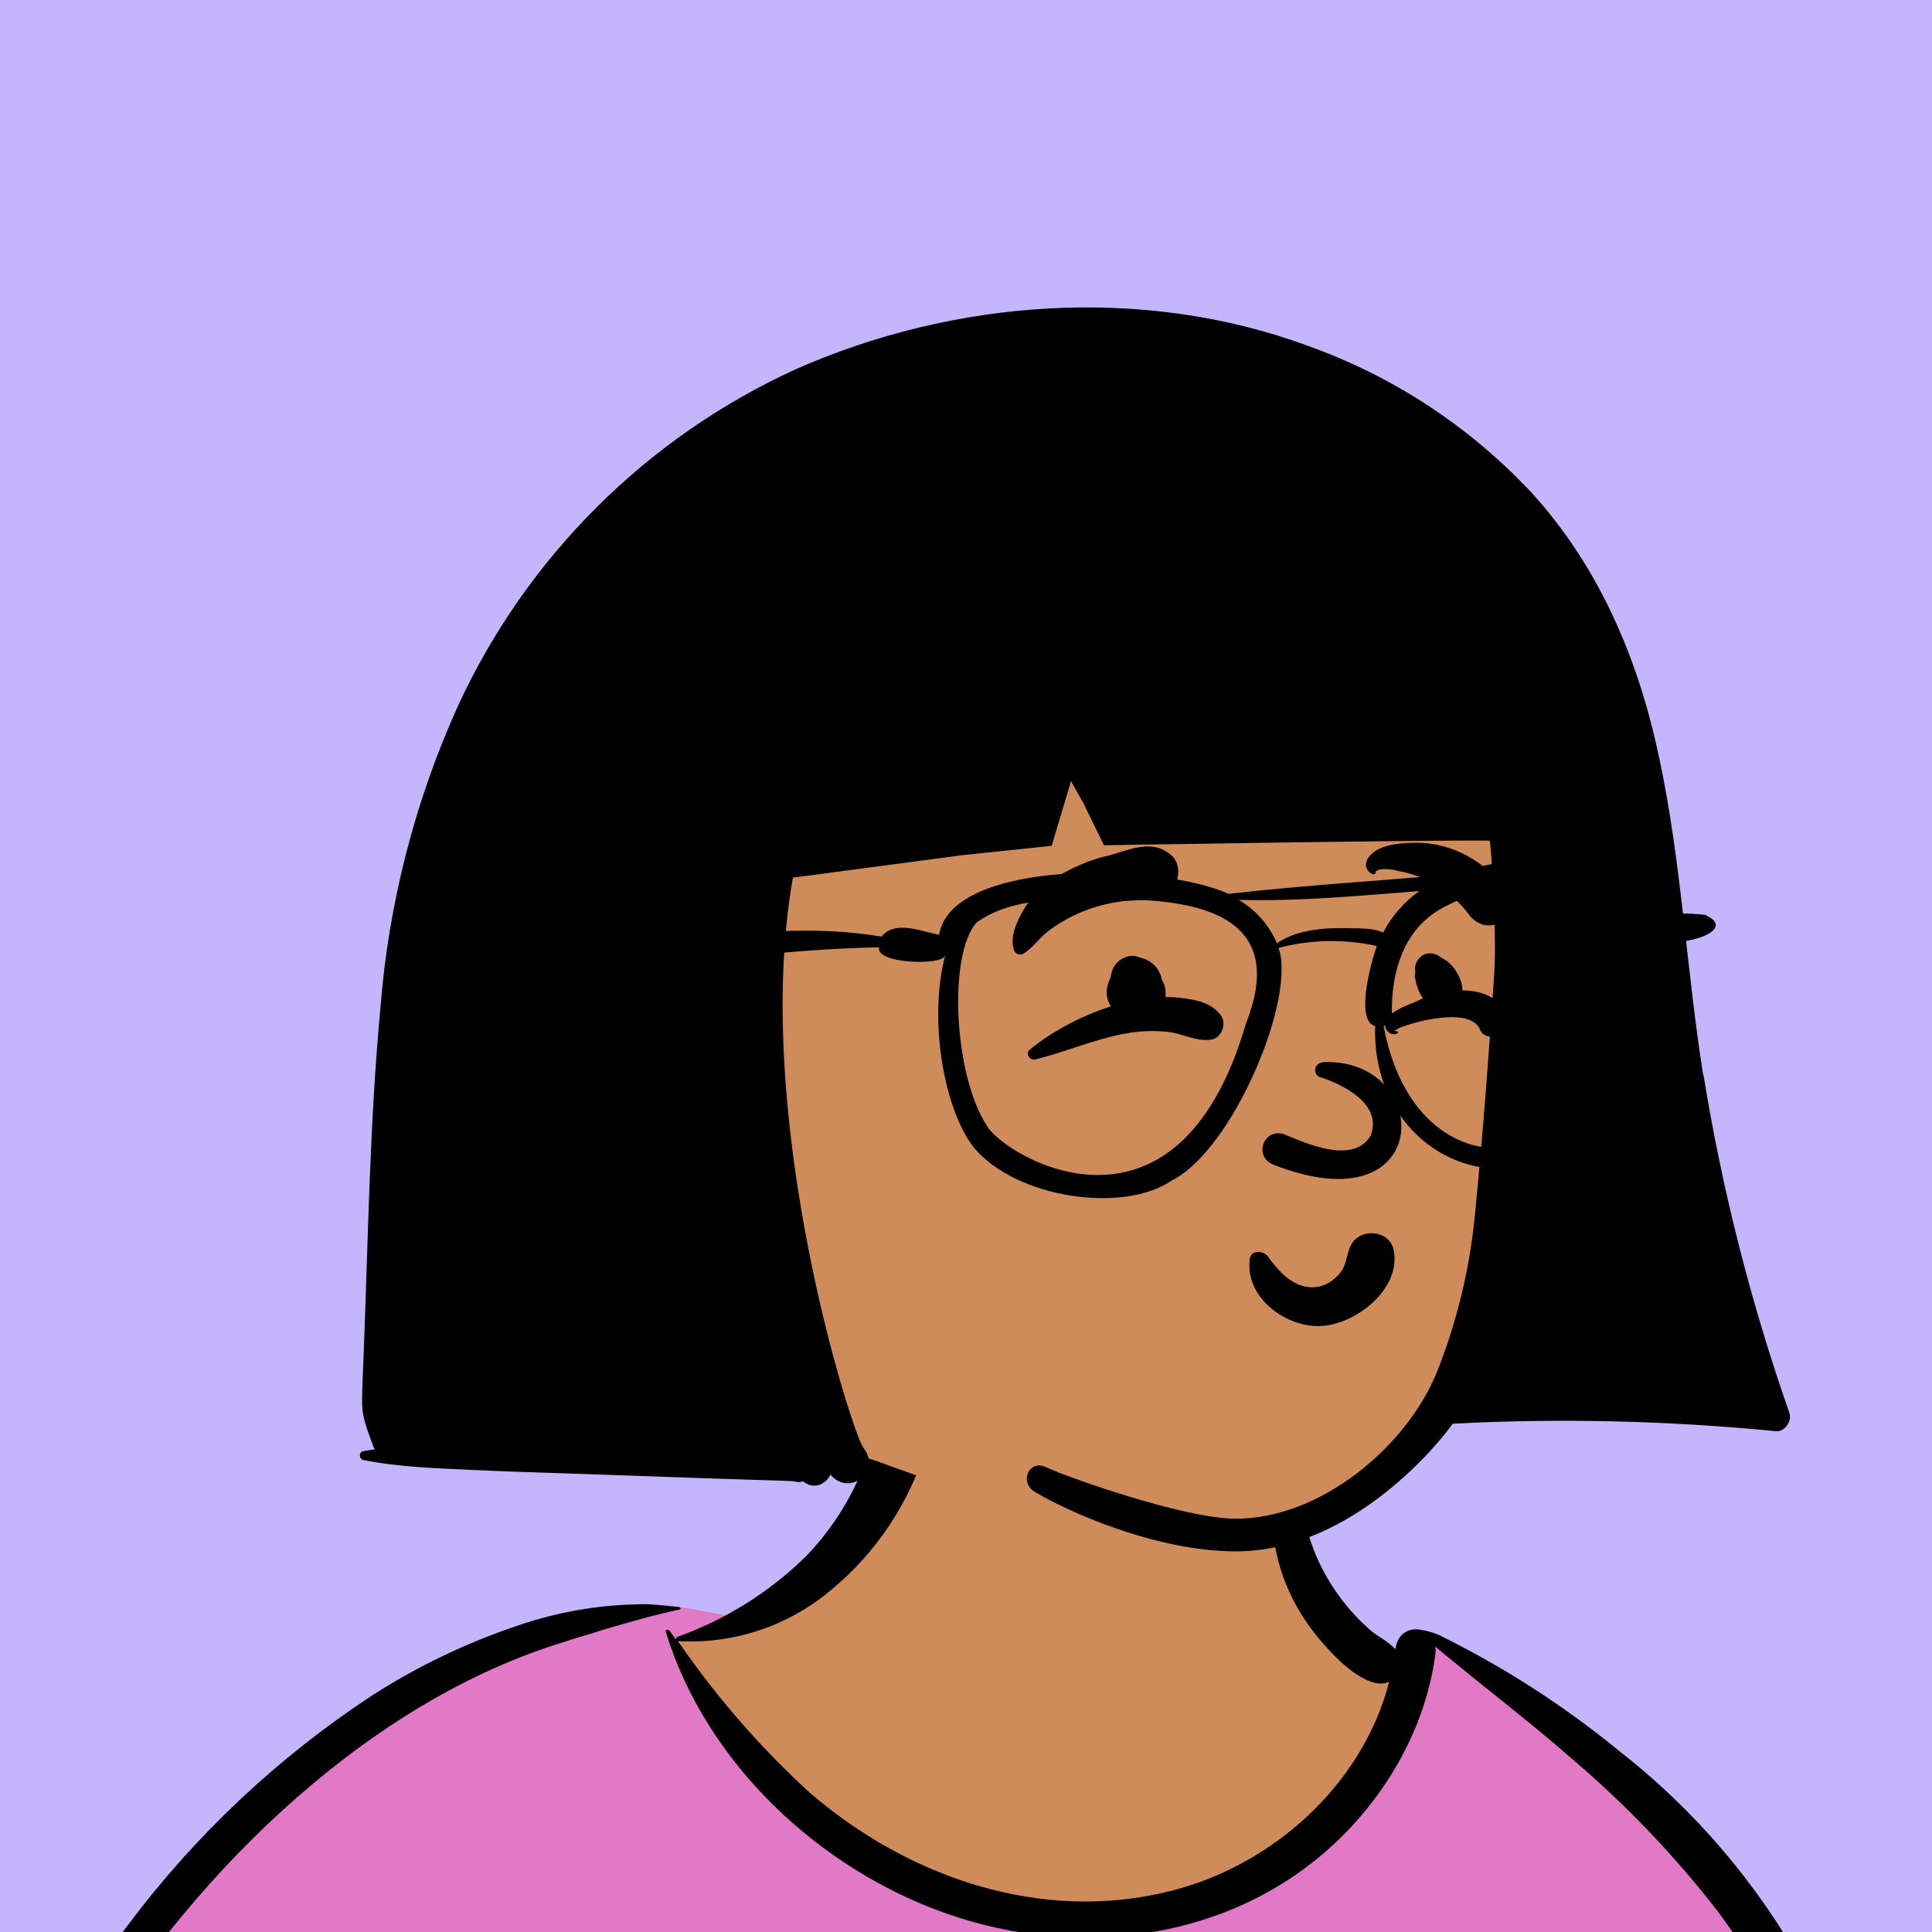
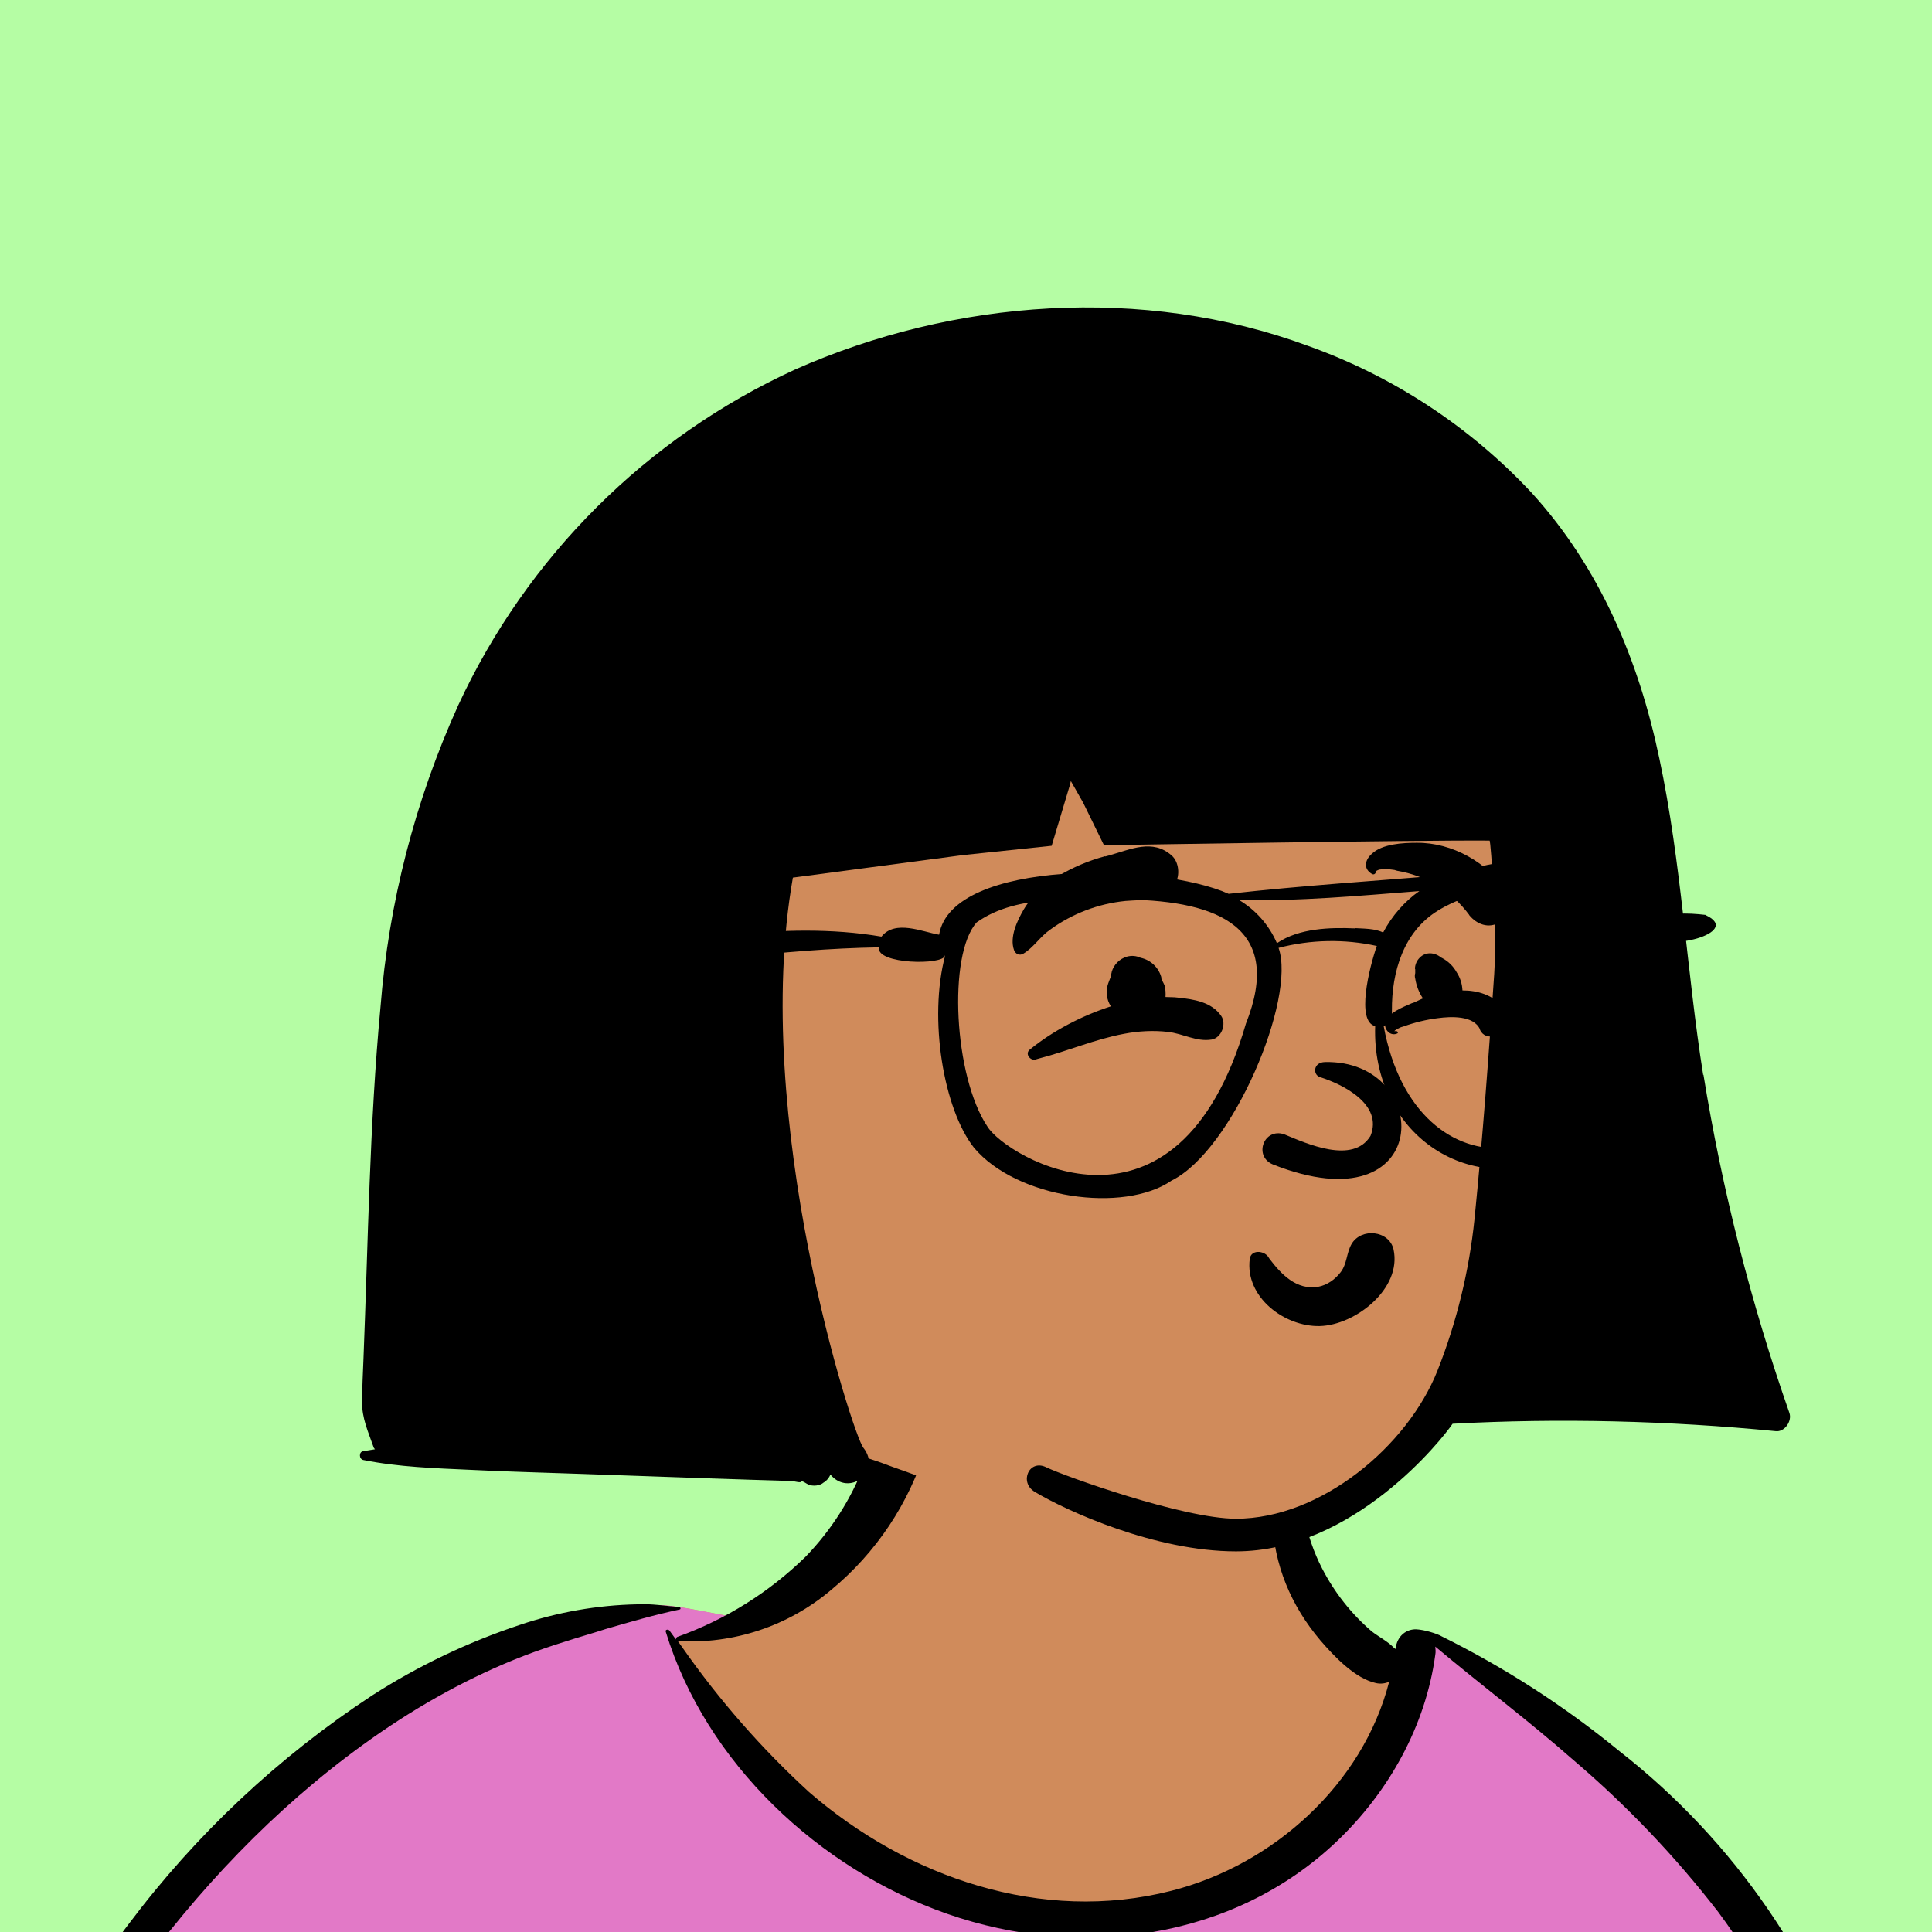
<svg xmlns="http://www.w3.org/2000/svg" viewBox="0 0 704 704" fill="none" shape-rendering="auto" width="256" height="256">
  <mask id="viewboxMask">
    <rect width="704" height="704" rx="0" ry="0" x="0" y="0" fill="#fff" />
  </mask>
  <g mask="url(#viewboxMask)">
-     <rect fill="#c4b5fd" width="704" height="704" x="0" y="0" />
+     <rect fill="#b5fda4" width="704" height="704" x="0" y="0" />
    <g fill-rule="evenodd" clip-rule="evenodd">
      <path d="M705.3 1074a2351.1 2351.1 0 0 1-15.6-101c-1-7.7-2.5-16.4 2.7-22 7.3-8 14-14.8 14.8-26.2.8-10.7-2.8-22.4-5-32.8a809.4 809.4 0 0 0-17.3-64.7c-6.6-21.7-13.9-43.2-21.3-64.6-6.9-20-13.5-40.3-22.5-59.5-17-36.5-46-63.5-81.6-81.6-9-4.5-27-20.5-36.3-24-8.5-3.4-8.5 6.3-16.9 2.6-6.7-2.9-13-6.7-16.7-13.2-4-7-14.3-16.9-15.9-25-3.3-17.4.3-32.2-12-45.3a90 90 0 0 0-41.1-23.8c-33.7-9.3-78.5-2.8-98.8 28.5-9.7 14.9-13 33-26.2 45.1-11.4 10.7-8.8 18-23.6 23.4-.9.3-23.6-4.5-24.4-4.2-16.2-3.5-31.7 6.2-46.5 11.8a325.4 325.4 0 0 0-63 32.3 399.2 399.2 0 0 0-102.3 98.5 482.5 482.5 0 0 0-76.4 161c-1.7 6.4-3.5 13-1.5 19.4 1.7 5.3 5.4 9.2 9.8 12.4 6 4.3 18 7 17.7 15.7-.1 6.6-2.4 13.5-3.5 20-1.3 7.7-2.3 15.5-3.4 23.2-4.8 35.4-8.6 71-10.3 106.6a920 920 0 0 0-.5 106c.1 2.3.8 4.5 2 6.2-1 .4-1.2 2.4.1 2.7l2.7.5a12 12 0 0 0 7 2.4l5.5.2c19.3 4 38.6 7.9 58.1 10.8 23.8 3.5 47.6 6.3 71.5 8.7 49.2 4.8 98 3.2 147.1.6a1877 1877 0 0 1 147.4-2c49.2 1.4 98.4 3.5 147.6 4.4 55 1 110-.5 164.8-5 7.5-.5 12.2-6.5 10.7-14-8.9-44.7-19-89.1-27-134Z" fill="#d08b5b" />
      <path d="m201 597.5 1.2-.4c14.5-5.7 29.6-14.8 45.4-11.4.5-.2 10.8 1.9 17.9 3.2l-6.7 7L247 598c40.7 67.1 88.8 100.7 144.3 100.7 55.5 0 97.7-33.6 126.4-100.7l4-1c.4 0 1 .2 1.5.4 9.3 3.6 27.4 19.6 36.3 24.1 35.6 18 64.5 45 81.6 81.6 8.7 18.6 15.2 38 21.8 57.5l.7 2c7.4 21.4 14.7 43 21.3 64.6 6.3 20.4 12 41 16.6 61.8l.7 2.9c2.2 10.4 5.8 22 5 32.8a29 29 0 0 1-3 10.7l-80.4 29 38.4 261.3c-35.1 1.5-70.3 2-105.5 1.3-49.2-.9-98.4-3-147.6-4.3-47.7-1.2-95.3-.7-143 1.7l-12 .6a946.3 946.3 0 0 1-139.5-1l-3.1-.3v-38.3l16.3-212.9-83-15.6-81.3-39.5a21.7 21.7 0 0 1-5.6-8.8c-1.9-6-.5-12 1-18l.5-1.3a492.8 492.8 0 0 1 76.4-161A399.3 399.3 0 0 1 138 629.7c19.8-13 40.9-23.9 63-32.3Z" fill="#e279c7" />
      <path d="M232.2 584.6c5.1-.3 10.3.6 15.4 1 .4.1.6.8 0 .9-9 1.9-18 4.5-26.9 7.1l-3.8 1.2c-10 3-19.8 6-29.6 10-19.4 7.9-37.8 18.5-54.8 30.8C67.2 682.8 20 754.3-9.9 828.3a526 526 0 0 0-24.3 77c-.4 1.6-2 5.4-1 7 .7 1.3 3.6 2.1 5 2.9l4.5 2.3 25.2 12.9 2.3 1.1c38 18.6 78.4 34.4 121 35.5l.4-3.7a342 342 0 0 1 9.9-60c.3-1 1.6-.6 1.7.3 3 23.1 2 46.4 1 69.7-1.8 41-4.3 82.2-6.5 123.3-1.2 20.6-2.6 41-3.9 61.7-1.3 20.5-1.7 41.6-4.7 62-.6 4.6-6 7-10 6.6-4.4-.5-7.9-4.5-8-9 0-11.9 1.5-24 2.4-35.8l2.5-33.8c3.1-41.1 6.8-82.2 10.2-123.3a4771 4771 0 0 1 3.8-43.7C76.4 979.8 34.2 963-6.1 943.5c-.6 13.2-2 26.5-3.4 39.6-3.8 36.8-7.1 73.6-9.6 110.5a2254.2 2254.2 0 0 0-4.2 92.7l-.2 7c0 4.4-.5 8.5-4.3 11.7-3.7 3.3-8.9 3.5-12.6 0-5-4.6-4.2-10.9-4-17.1a1675.6 1675.6 0 0 1 1.8-47.2 1321 1321 0 0 1 10.5-109.5l2-14c3.5-26 7.5-52.7 15.5-77.9-3.1-1.5-6.2-3-9.3-4.7-5.5-2.7-11.2-5.4-16.6-8.4-4.2-2.5-7.9-5.8-9-10.8-1.4-5.5.6-11.5 2-16.9v-.4a502 502 0 0 1 26.6-80 523.2 523.2 0 0 1 67.8-117 353.8 353.8 0 0 1 88.7-83.3 239 239 0 0 1 53.8-25.7 142.6 142.6 0 0 1 42.8-7.5Zm90.1-66c6-6.5 18.1.2 15.2 8.8a108.2 108.2 0 0 1-34.7 52A79.4 79.4 0 0 1 247 598l1.7 2.4a321.1 321.1 0 0 0 46.1 52.6c36 31.2 84.8 48 132 36 37.1-9.4 69.8-38.8 79.4-76.2-1.3.6-3 .9-4.8.5-7.7-1.7-15.3-9.8-20.3-15.6-5.3-6.3-9.5-13-12.6-20.7-5.6-14-7.4-32.1.3-45.7 1-1.7 3-.7 3.3 1l.3 2.5c1.5 12.7 3.3 25 9.3 36.6a76 76 0 0 0 18.2 23.1c2.6 2 5.8 3.6 8.1 6l.5.4c.6-5 4.1-7.3 7.6-7.2 3.3.2 7.3 1.6 8.8 2.3l.1.1a341 341 0 0 1 65.1 42 259 259 0 0 1 88.4 129c7.5 25.3 11.8 51.4 16.3 77.4l2.8 16c4.2 23.9 8.9 48.4 18.4 70.7 2.5 5.7.6 11.1-5.5 13.4A1493 1493 0 0 1 688 953c3.7 16 6 32.5 8.7 48.5 6 34.1 13.2 68 19.4 102 3.2 17.5 6.1 35 9.3 52.3l4.7 25.2 2.4 13.6.1.7c.5 2.4 1 4.9.4 7.3-.8 2.7-2.9 4.6-4.8 6.6-1.6 1.6-3.8 1.6-5.7.7l-.7-.3c-3.4-1.6-6-3.2-7.3-7-.7-2.5-1-5.2-1.5-7.7a3535.6 3535.6 0 0 1-7.8-43.6l-1.6-9.1c-5.2-31.4-10.2-62.9-12.8-94.5-1-14-2.3-28.1-3.5-42.2l-.9-10.5c-1.1-13.3-2.5-27-2.7-40.5l-4.5 1.6L657 964c-5.5 2-12.5 6-18.4 5.2-2.9-.3-5-1.2-6.8-2.9 2 28.8 4.8 57.4 8.5 86a1965.7 1965.7 0 0 0 22 135c.6 3.2 1.4 6.4 1.9 9.6.5 3.7-.5 5.9-2.5 9-1.7 2.4-5 3.7-7.8 2-3.6-2.3-5.5-4.3-6.5-8.4-1-3.7-1.6-7.6-2.3-11.4a1654.2 1654.2 0 0 1-11.4-65.2c-7.8-52-12.7-104.4-15.2-156.8a1388 1388 0 0 1-1.4-77.8c0-13.3.5-26.6 1.4-39.9 1-13.4 3-26.5 4.8-39.8 0-.5.7-.5.7 0 .8 14.9 2.1 29.8 2.8 44.7.6 14.3.9 28.5 1.4 42.8.6 18.7 1.5 37.5 2.7 56.2a9.6 9.6 0 0 1 8.5-3.1c4.7-1 9.7-3.4 14.1-5l16.8-5.5 26.4-8.7a679 679 0 0 1-18-80.8l-2-12.3c-4-24.2-8.5-48.5-15.8-72a229.8 229.8 0 0 0-34.8-68.2 370.2 370.2 0 0 0-52.7-55.3C557 627 539.7 614 523 600c.1.9.2 2 0 3-3.5 25.9-17 50-35.8 67.9-37.7 36-93.6 43.4-142 26.5-46.7-16.3-88-55-102.6-102.8-.3-.8.8-1 1.3-.5l2.4 3.3c0-.4.2-.9.7-1a129 129 0 0 0 46.6-29.2 100.2 100.2 0 0 0 21.3-33.3l.4-1c1.7-5 3.2-10.2 7-14.2Z" fill="#000" />
    </g>
    <g transform="matrix(.99789 0 0 1 156 62)">
      <g fill-rule="evenodd" clip-rule="evenodd">
        <path d="M389.5 161.7c-60.1-39.8-180.6-35.5-246.8-11.1-64.6 20.5-87.2 77.6-97.9 139.2-13 69.3-11.3 169.2 82.5 168 13.1 6.4 27.7 9.1 41.4 14.4 18.6 6.5 37 14 55.9 19.6 37.3 12 78.8 11 114.2-6.6 19.5-9.4 27.6-24.1 40.4-39.8 37.2-45.6 55.9-110.8 54.2-168.8-3-40.8-9.7-88-43.9-115Z" fill="#d08b5b" />
        <path d="M465.6 329.7c-6.1-38.3-7.9-77.3-16-115.3-7.5-35.7-21.7-69.5-46.6-96.8A207 207 0 0 0 321.2 64c-60-22.1-129.1-17.1-187.3 8.7A250.3 250.3 0 0 0 11 195a328.9 328.9 0 0 0-28.4 110.1c-4 42.5-4.5 85.4-6.2 128-.2 5.3-.5 10.6-.5 15.8-.1 5.8 2.2 10.8 4.1 16.2.1.4.3.7.6 1l-4.3.7c-1.6.2-1.6 2.8 0 3.2 13 2.6 26.2 3 39.4 3.6 13.7.7 27.3 1 41 1.5l40 1.4 21 .7 10 .3 5 .2c1.3 0 3.5.9 3.7 0l.8.3 1 .6c1.5 1 4 1 5.7 0l.4-.3a6 6 0 0 0 2.6-3c6.8 8.2 19-1 12-9.8-3.8-4.7-41.2-120-25.7-207.7l62-8.2 32.5-3.4 6.7-22.3.3-1.3 4.5 7.9 7.6 15.5s113-1.9 140.8-1.7c.5 0 2.7 33.7 1.7 48.6-2 29.8-4.2 59.5-7.2 89.3a208 208 0 0 1-13.5 55.2c-11 27.7-42.7 54-73.6 54-19.3 0-62.8-15.6-69.2-18.7-6.3-3.2-10.1 5.4-4.3 8.9 11.7 7 44 21.7 73.5 21.7 42.8 0 75.2-40.7 79.1-46.5 39-2.1 79-1.1 118 2.7 3.2.4 6-3.6 5-6.6a722 722 0 0 1-31.4-123.3Z" fill="#000" />
      </g>
    </g>
    <g transform="translate(315 248)">
      <path fill-rule="evenodd" clip-rule="evenodd" d="M177.5 205.3c3.5-6 13.7-5 15.3 2 3.1 14.3-14 27.6-26.9 27.9-12.9.3-27.3-10.6-25.5-24.5.5-3.4 5-3 6.6-.9l.6.9c4.3 5.7 9.9 11.5 17.7 10.2 3.3-.6 6.2-2.7 8.2-5.3 2.4-3.1 2.1-7 4-10.3ZM95.6 100.6c1.8-.5 3.5-.3 5 .4a10 10 0 0 1 7.7 7.6l.1.4-.4-1c.2 1 1 2.1 1.4 3.2.3 1.2.4 2.7.3 4.1l3.3.1 1 .1c6 .6 12.5 1.6 16 6.7 2 2.9.1 8-3.5 8.6-5.6.9-10.4-2.2-16-2.8-5.2-.6-10.7-.3-15.9.7-10.7 2-20.5 6.3-31 9l-1.4.4c-1.8.4-3.8-2.1-2-3.6 8.3-6.8 19-12.4 29.6-15.8a9.4 9.4 0 0 1-1-8.3l.6-1.6.4-1c0-.6.2-1 .3-1.6v-.1a8.2 8.2 0 0 1 5.5-5.5Zm106.7.4c2.2-2.3 5.5-2 7.8-.1l.4.2a13 13 0 0 1 5.3 5.2 13 13 0 0 1 2.1 6.6c5.6 0 10.9 1.6 15 6.1 1.2 1.5 2.1 3.7 1.4 5.6l-.4 1.2c-1.4 3.7-7.5 5.8-9.6 1.5v-.2c-2.3-5.2-10.8-4.7-15.3-4.1a58.3 58.3 0 0 0-12.5 3l-1 .3c-.6.2-3.6 1.8-1.8 1.4.5 0 1 .7.4.9-2.2 1-4.5-1-4.4-3.4.3-4 6.8-6.3 9.9-7.7h.2l3.7-1.7a18 18 0 0 1-2.8-7.2c-.2-.7-.2-1.3 0-2v-1.4l-.1-.2c0-1.5.7-3 1.7-4Zm-36.6 43.4c8.8 2.7 23.3 10.1 18.7 21.5-6.4 10.5-23.3 2.8-31.5-.6-7.4-2.4-11.2 8-4.1 11 59 23.4 58.7-38.2 19-37.3-4.3.1-4.4 4.5-2 5.4Zm-78-80.3 1.5-.4c7.8-2.2 15.8-6.1 22.7 0 2.7 2.3 3.2 7.3 1.3 10.3-4.4 6.7-11 5.7-18.1 6.3a56.3 56.3 0 0 0-27.5 10.5c-3.6 2.5-6 6.5-9.7 8.7-1.4.9-3 0-3.4-1.3-1.7-4.8 1.2-10.8 3.6-14.9 3-5 7.5-9 12.4-12A66.8 66.8 0 0 1 87.7 64Zm113.5-5c13.1-.1 25.8 7.2 33.1 18 2.5 3.6.7 9-2.9 11-4 2.4-8.3.7-11-2.6l-.1-.2a41 41 0 0 0-26.2-16l-1-.3c-1.6-.2-3.4-.5-4.8-.2-.7 0-1.4.3-2 .7.2.6-.5 1.4-1.3 1-3.2-1.8-2.8-5-.1-7.4 3.8-3.6 11.3-4 16.3-4Z" fill="#000" />
    </g>
    <g transform="translate(279 400)" />
    <g transform="translate(179 343)" />
    <g transform="translate(203 303)">
      <path fill-rule="evenodd" clip-rule="evenodd" d="M389 63.3c-9.4 64.5-76 71.6-87.8 7.6 1.9-.8 3.2-2.5 3-5.7-.1-14 4.2-28.7 16.8-36.4 13-8 28.2-8.8 43.3-8.6 28.7-.7 28.1 23.3 24.8 43Zm-98.2-28c-9-.4-20.5-.1-28.5 5.4a34 34 0 0 0-13.9-15.8c21.7.6 44-1.5 65.8-3.2-5.2 3.6-10 9-13.2 15.1-3-1.5-7.1-1.4-10.2-1.6ZM251 70c-25 86-87.4 48.6-94.2 37.5-12.2-18.2-14.5-62.6-3.9-74.4 15.3-10.8 37-8 55-8.3 33.3.5 56.9 10.4 43.1 45.2Zm167.6-39.6c-6.8-.8-14-1-20.4 2-2-8.3-8-15.2-14.9-18.2-.8-1-.7-1.6-3.6-1.5-17.4-5.2-37-2.5-53.8 3-26.6 2.2-54.4 4-81.2 7-25.1-11.3-100.8-13-105.5 14.9-6-1-16-5.6-21 .7-36.4-6.2-74.1 2.4-110.8 6.3-9.2 1.7-14 20-3.5 19.7 6-1.6-.1-11.4 7.8-12.1 35.3-3.9 69.9-9.4 105.6-10-1.2 6.2 23.6 6.6 24 3h.1c-6.1 23-.6 55.9 10.5 70 15.6 18.6 54.6 24 72 12 22.3-11 45.5-66.4 39-84.8a76.6 76.6 0 0 1 35.8-.7c-2.8 8-7.6 27.5-.6 29.2-1.3 38.8 34 63 66.6 47.1C393 105 402.8 63 399.3 37.5c3.6 6.8 33-.6 19.3-7Z" fill="#000" />
    </g>
  </g>
</svg>
